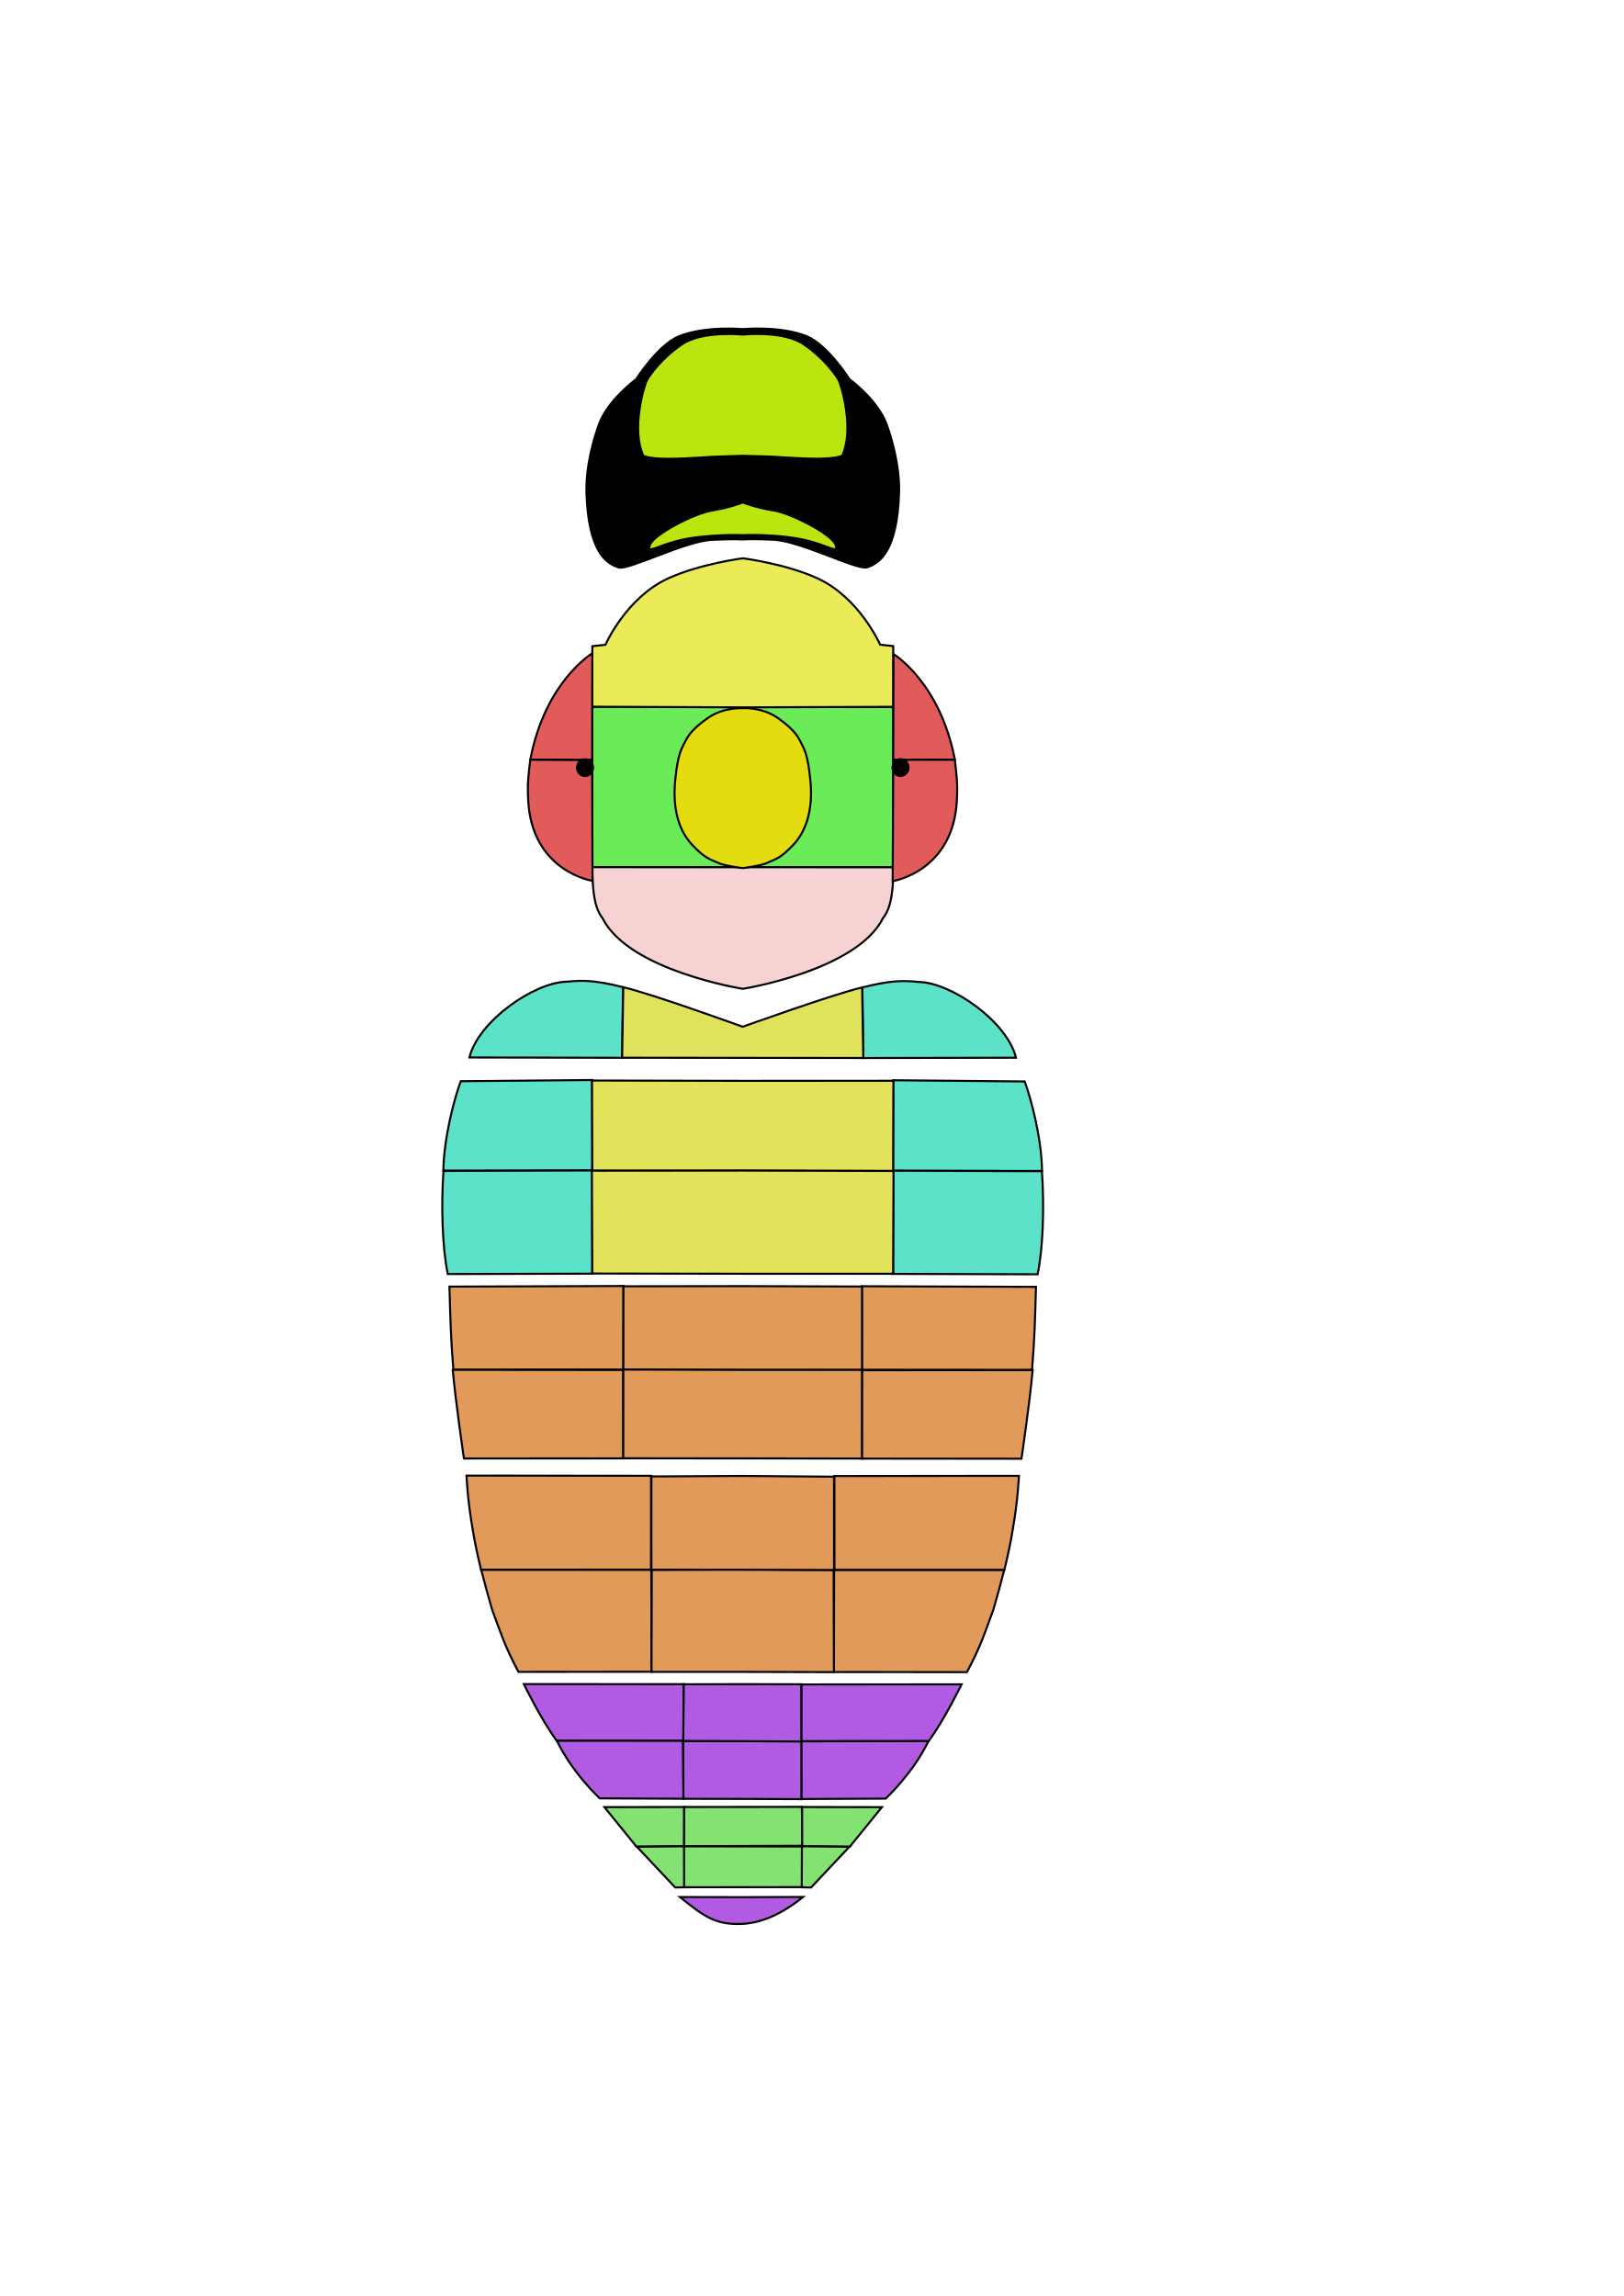
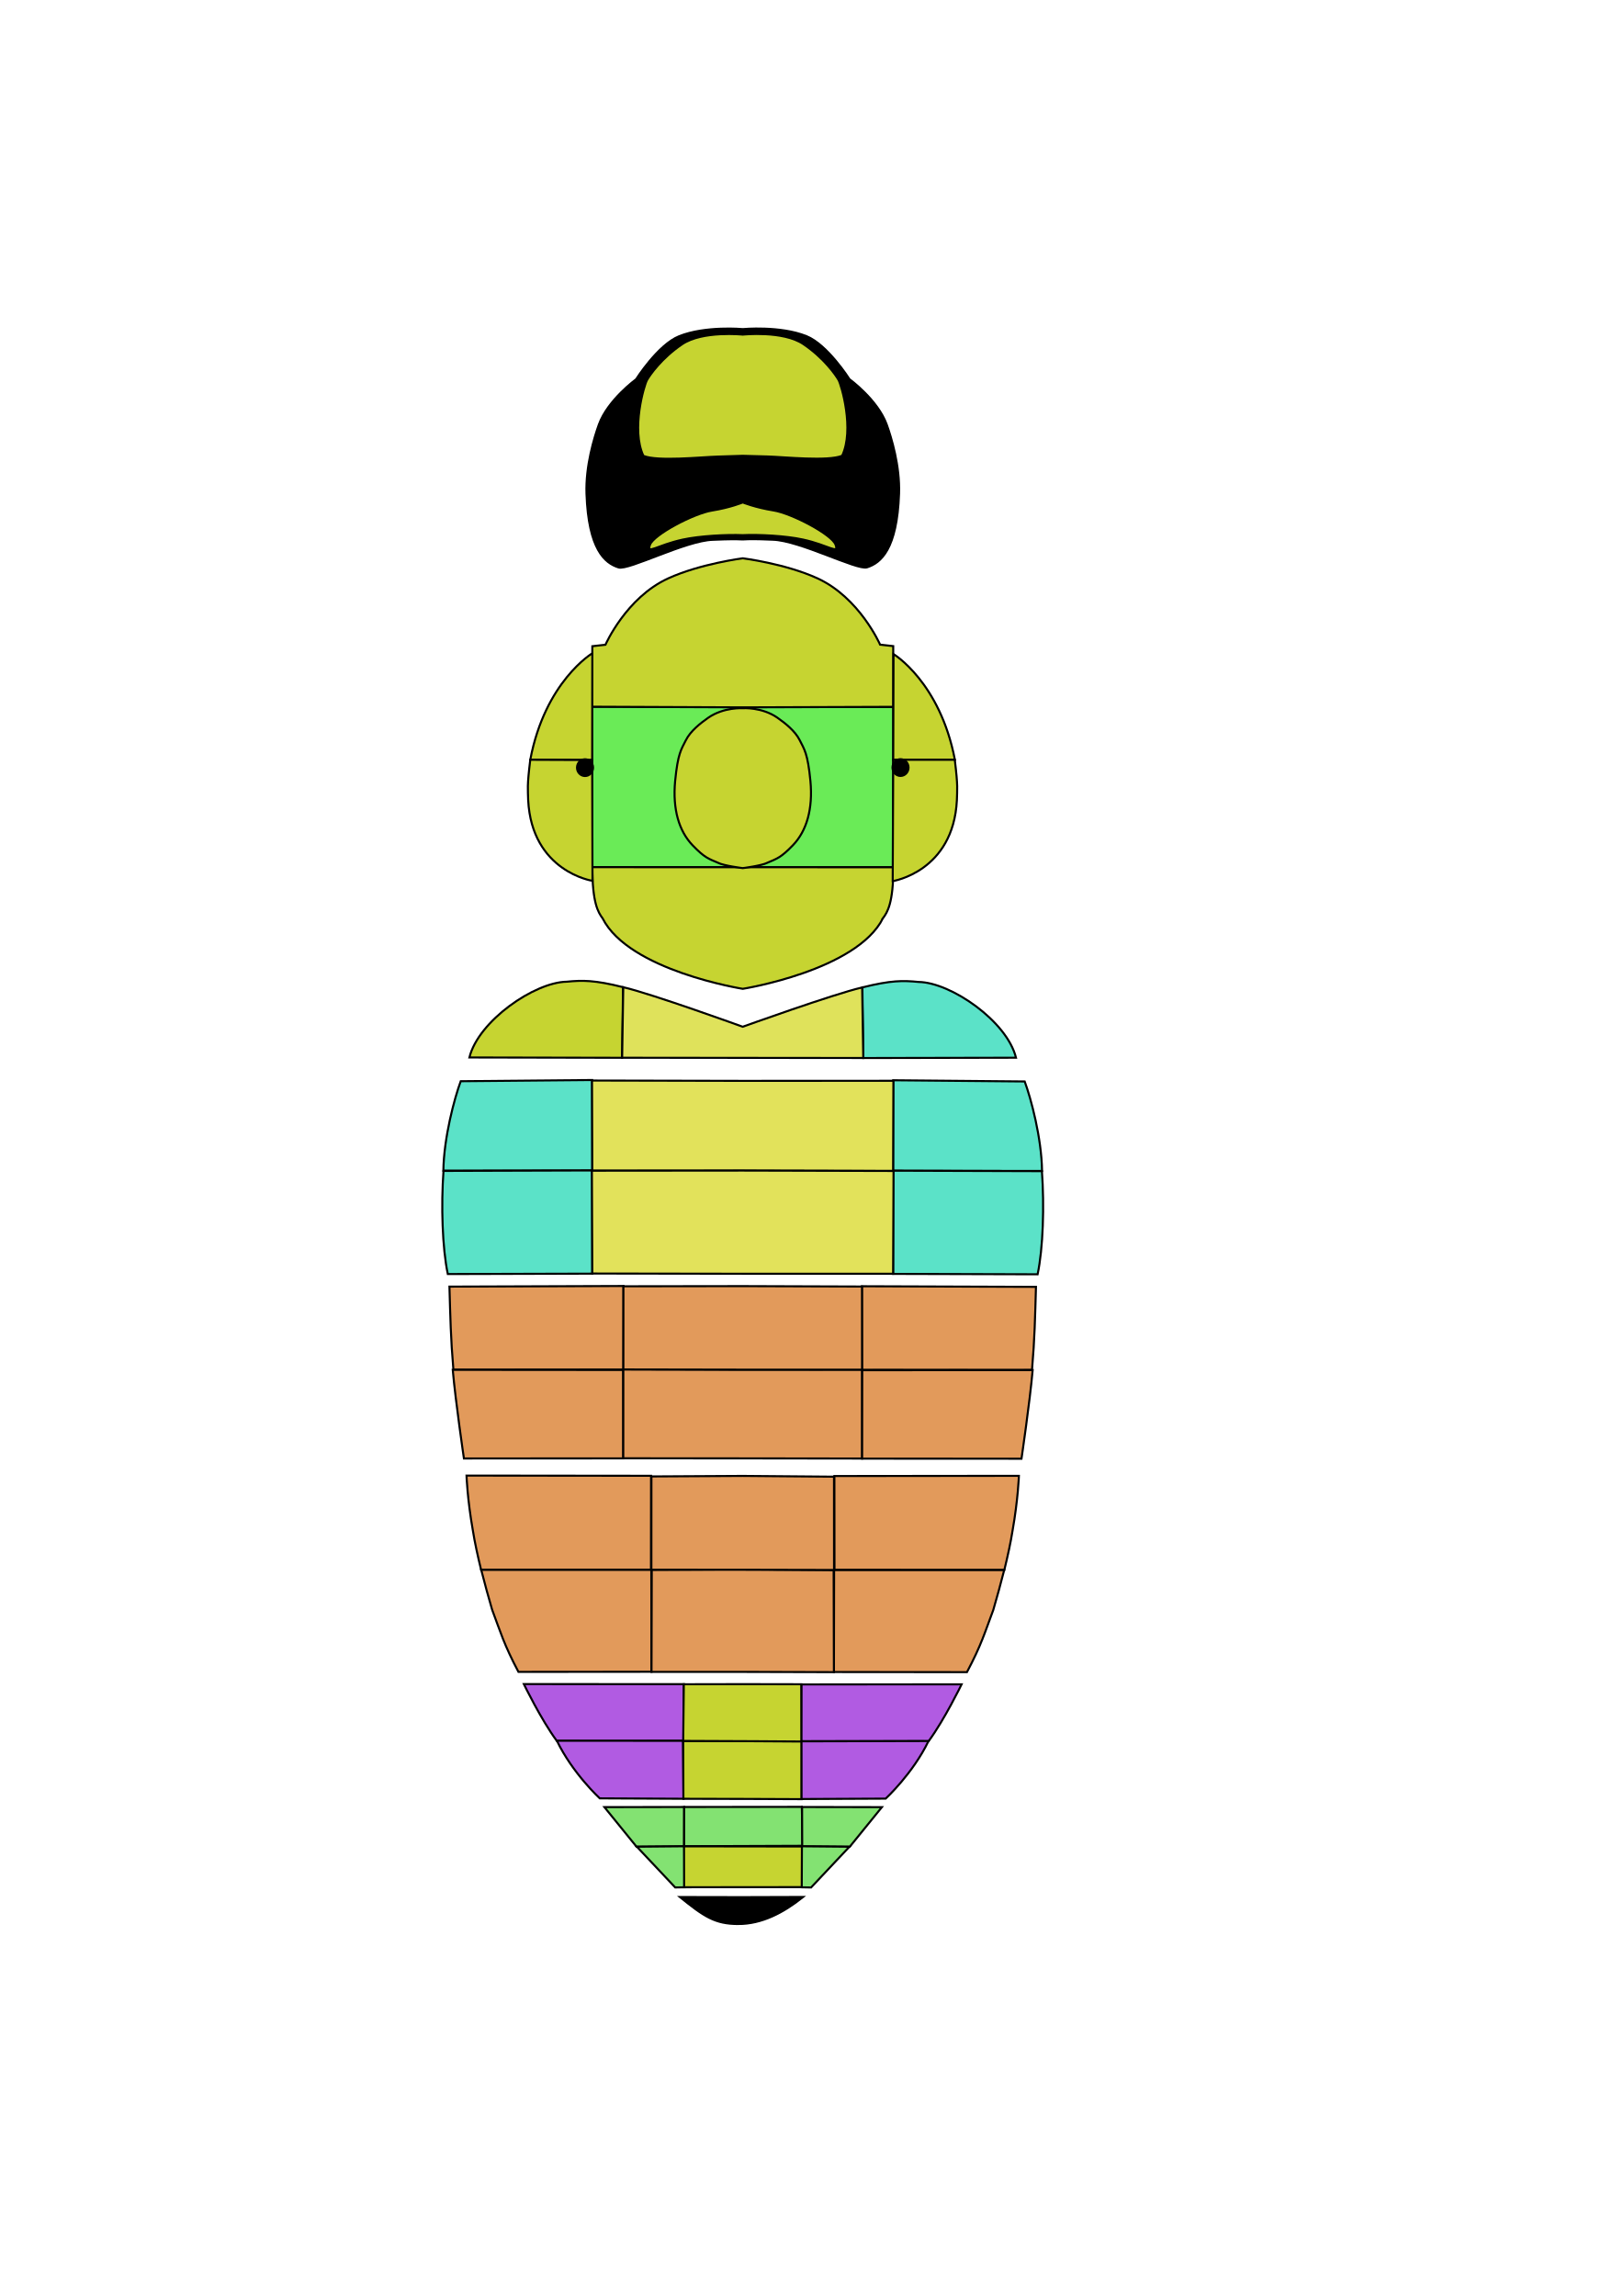
<svg xmlns="http://www.w3.org/2000/svg" width="210mm" height="297mm" viewBox="0 0 210 297" version="1.1" id="svg1">
  <defs id="defs1" />
  <g id="layer1">
-     <path id="T1_l" style="fill:#5be2c8;stroke:#000000;stroke-width:0.265;stroke-opacity:1;fill-opacity:1" d="m 80.58,127.695 c -3.701,-0.923 -5.236,-0.905 -7.274,-0.706 -4.188,0.064 -11.432,5.08 -12.597,9.801 l 19.748,0.041 z" />
+     <path id="T1_l" style="fill:#C6D431;stroke:#000000;stroke-width:0.265;stroke-opacity:1;fill-opacity:1" d="m 80.58,127.695 c -3.701,-0.923 -5.236,-0.905 -7.274,-0.706 -4.188,0.064 -11.432,5.08 -12.597,9.801 l 19.748,0.041 z" />
    <path id="T2_al" style="display:inline;fill:#5be2c8;fill-opacity:1;stroke:#000000;stroke-width:0.265;stroke-opacity:1" d="m 76.596,139.705 -17.01,0.156 c -0.809,2.2 -2.18,7.261 -2.245,11.578 l 19.266,-0.024 z" />
    <path id="T2_pl" style="display:inline;fill:#5be2c8;fill-opacity:1;stroke:#000000;stroke-width:0.265;stroke-opacity:1" d="m 76.608,164.753 -18.692,0.052 c -0.715,-3.386 -0.878,-8.85 -0.558,-13.341 l 19.246,-0.06 z" />
    <path id="T3_al" style="display:inline;fill:#e29a5b;fill-opacity:1;stroke:#000000;stroke-width:0.265;stroke-opacity:1" d="m 80.643,166.351 -22.515,0.08 c 0.114,3.932 0.163,6.673 0.511,10.749 l 21.989,-0.021 z" />
    <path id="T4_al" style="display:inline;fill:#e29a5b;fill-opacity:1;stroke:#000000;stroke-width:0.265;stroke-opacity:1" d="m 84.204,190.901 -23.869,-0.027 c 0,0 0.107,3.04 0.816,7.065 0.254,1.612 0.643,3.367 1.069,5.115 l 21.974,-0.012 z" />
    <path id="T4_pl" style="display:inline;fill:#e29a5b;fill-opacity:1;stroke:#000000;stroke-width:0.265;stroke-opacity:1" d="m 84.26,216.252 -17.207,0.015 c -1.877,-3.543 -2.295,-5.084 -3.404,-8.04 -0.473,-1.635 -0.97,-3.401 -1.413,-5.16 h 22 z" />
    <path id="T5_al" style="display:inline;fill:#b15be2;fill-opacity:1;stroke:#000000;stroke-width:0.265;stroke-opacity:1" d="m 88.45,217.857 -20.7,-0.014 c 0,0 2.214,4.576 4.27,7.362 l 16.438,-0.008 z" />
    <path id="T5_pl" style="display:inline;fill:#b15be2;fill-opacity:1;stroke:#000000;stroke-width:0.265;stroke-opacity:1" d="m 88.406,232.679 -10.838,-0.052 c 0,0 -3.519,-3.243 -5.544,-7.453 l 16.315,0.009 z" />
    <path id="scutum_lr" style="display:inline;fill:#6aeb57;fill-opacity:1;stroke:#000000;stroke-width:0.265;stroke-dasharray:none;stroke-opacity:1" d="m 115.54,112.188 -0.017,-20.732 -38.974,-0.043 0.059,20.762 z" />
-     <path id="propodeum" style="fill:#f7d2d2;fill-opacity:1;stroke:#000000;stroke-width:0.265;stroke-dasharray:none;stroke-opacity:1" d="m 114.203,118.769 c 0.566,-0.755 1.341,-1.958 1.338,-6.581 l -38.932,-0.013 c 0,4.623 0.755,5.852 1.321,6.606 3.426,6.801 18.137,9.129 18.137,9.129 0,0 14.711,-2.34 18.137,-9.141 z" />
-     <path id="pronotum" style="fill:#ebeb57;fill-opacity:1;stroke:#000000;stroke-width:0.265;stroke-dasharray:none;stroke-opacity:1" d="m 96.066,91.501 -19.516,-0.084 0.059,-7.827 1.698,-0.189 c 0,0 2.657,-6.09 8.114,-8.585 4.139,-1.893 9.646,-2.598 9.646,-2.598 0,0 5.507,0.693 9.646,2.586 5.457,2.495 8.114,8.585 8.114,8.585 l 1.698,0.189 2e-5,7.854 z" />
-     <path id="scutum_m" style="fill:#e5dc0f;fill-opacity:1;stroke:#000000;stroke-width:0.265;stroke-dasharray:none;stroke-opacity:1" d="m 99.265,111.594 c 1.22,-0.527 1.726,-0.636 3.286,-2.259 1.778,-1.85 2.602,-4.686 2.264,-8.302 -0.349,-3.612 -0.798,-4.109 -1.388,-5.292 -0.589,-1.184 -1.885,-2.205 -2.889,-2.905 -2.008,-1.4 -4.472,-1.223 -4.472,-1.223 0,0 -2.464,-0.165 -4.472,1.235 -1.004,0.7 -2.3,1.721 -2.889,2.905 -0.589,1.184 -1.038,1.68 -1.388,5.292 -0.338,3.616 0.486,6.452 2.264,8.302 1.56,1.623 2.065,1.733 3.286,2.259 0.727,0.386 3.199,0.69 3.199,0.69 0,0 2.472,-0.316 3.199,-0.702 z" />
+     <path id="propodeum" style="fill:#C6D431;fill-opacity:1;stroke:#000000;stroke-width:0.265;stroke-dasharray:none;stroke-opacity:1" d="m 114.203,118.769 c 0.566,-0.755 1.341,-1.958 1.338,-6.581 l -38.932,-0.013 c 0,4.623 0.755,5.852 1.321,6.606 3.426,6.801 18.137,9.129 18.137,9.129 0,0 14.711,-2.34 18.137,-9.141 z" />
+     <path id="pronotum" style="fill:#C6D431;fill-opacity:1;stroke:#000000;stroke-width:0.265;stroke-dasharray:none;stroke-opacity:1" d="m 96.066,91.501 -19.516,-0.084 0.059,-7.827 1.698,-0.189 c 0,0 2.657,-6.09 8.114,-8.585 4.139,-1.893 9.646,-2.598 9.646,-2.598 0,0 5.507,0.693 9.646,2.586 5.457,2.495 8.114,8.585 8.114,8.585 l 1.698,0.189 2e-5,7.854 z" />
+     <path id="scutum_m" style="fill:#C6D431;fill-opacity:1;stroke:#000000;stroke-width:0.265;stroke-dasharray:none;stroke-opacity:1" d="m 99.265,111.594 c 1.22,-0.527 1.726,-0.636 3.286,-2.259 1.778,-1.85 2.602,-4.686 2.264,-8.302 -0.349,-3.612 -0.798,-4.109 -1.388,-5.292 -0.589,-1.184 -1.885,-2.205 -2.889,-2.905 -2.008,-1.4 -4.472,-1.223 -4.472,-1.223 0,0 -2.464,-0.165 -4.472,1.235 -1.004,0.7 -2.3,1.721 -2.889,2.905 -0.589,1.184 -1.038,1.68 -1.388,5.292 -0.338,3.616 0.486,6.452 2.264,8.302 1.56,1.623 2.065,1.733 3.286,2.259 0.727,0.386 3.199,0.69 3.199,0.69 0,0 2.472,-0.316 3.199,-0.702 z" />
    <path id="head" style="fill:#000000;stroke:#000000;stroke-width:0.265;stroke-opacity:1;fill-opacity:1" d="m 99.937,69.814 c 3.496,0.095 10.897,3.977 12.19,3.575 1.808,-0.563 3.898,-2.358 4.151,-9.529 0.127,-3.588 -0.983,-7.247 -1.604,-8.963 -1.152,-3.182 -4.812,-5.849 -4.812,-5.849 0,0 -2.827,-4.468 -5.566,-5.566 -3.414,-1.369 -8.23,-0.91 -8.23,-0.91 0,0 -4.816,-0.447 -8.23,0.922 -2.74,1.098 -5.566,5.566 -5.566,5.566 0,0 -3.66,2.667 -4.812,5.849 -0.621,1.716 -1.731,5.375 -1.604,8.963 0.253,7.171 2.343,8.966 4.151,9.529 1.293,0.402 8.694,-3.48 12.19,-3.575 2.4,-0.098 2.883,-0.083 3.871,-0.045 0.989,-0.05 1.471,-0.065 3.871,0.033 z" />
-     <path id="face" style="fill:#bbe50f;stroke:#000000;stroke-width:0.265;stroke-opacity:1;fill-opacity:1" d="m 103.919,44.519 c 2.642,1.793 4.151,3.963 4.529,4.623 0.377,0.66 2.076,6.416 0.472,9.812 -1.837,0.761 -7.473,0.159 -9.66,0.094 l -3.194,-0.088 -3.194,0.1 c -2.187,0.064 -7.823,0.667 -9.66,-0.094 -1.604,-3.396 0.094,-9.152 0.472,-9.812 0.377,-0.66 1.887,-2.83 4.529,-4.623 2.642,-1.793 7.853,-1.247 7.853,-1.247 0,0 5.211,-0.558 7.853,1.235 z" />
-     <path id="vertex" style="fill:#bbe50f;stroke:#000000;stroke-width:0.265;stroke-opacity:1;fill-opacity:1" d="m 103.819,69.787 c 3.356,0.73 4.723,1.998 4.251,0.677 -0.472,-1.321 -5.661,-4.057 -8.019,-4.434 -2.359,-0.377 -3.985,-1.038 -3.985,-1.038 0,0 -1.626,0.672 -3.985,1.049 -2.359,0.377 -7.548,3.113 -8.019,4.434 -0.472,1.321 0.895,0.052 4.251,-0.677 2.17,-0.472 5.661,-0.66 7.753,-0.572 2.092,-0.1 5.583,0.088 7.753,0.56 z" />
-     <path id="mesosoma_al" style="fill:#e25b5b;fill-opacity:1;stroke:#000000;stroke-width:0.265;stroke-dasharray:none;stroke-opacity:1" d="m 76.605,84.507 c 0,0 -6.114,3.656 -8.023,13.77 l 8.004,0.031 z" />
-     <path id="mesosoma_ar" style="fill:#e25b5b;fill-opacity:1;stroke:#000000;stroke-width:0.265;stroke-dasharray:none;stroke-opacity:1" d="m 115.563,84.61 c 0,0 6.017,3.629 7.938,13.674 l -7.977,0.012 z" />
-     <path id="mesosoma_pl" style="fill:#e25b5b;fill-opacity:1;stroke:#000000;stroke-width:0.265;stroke-opacity:1" d="m 76.629,113.942 c 0,0 -7.854,-1.189 -8.32,-10.455 -0.027,-1.391 -0.165,-1.698 0.273,-5.205 l 8.004,0.035 z" />
-     <path id="mesosoma_pr" style="fill:#e25b5b;fill-opacity:1;stroke:#000000;stroke-width:0.265;stroke-opacity:1" d="m 115.456,113.979 c 0,0 7.836,-1.207 8.302,-10.472 0.027,-1.391 0.165,-1.698 -0.272,-5.223 l -7.961,9.83e-4 z" />
+     <path id="face" style="fill:#C6D431;stroke:#000000;stroke-width:0.265;stroke-opacity:1;fill-opacity:1" d="m 103.919,44.519 c 2.642,1.793 4.151,3.963 4.529,4.623 0.377,0.66 2.076,6.416 0.472,9.812 -1.837,0.761 -7.473,0.159 -9.66,0.094 l -3.194,-0.088 -3.194,0.1 c -2.187,0.064 -7.823,0.667 -9.66,-0.094 -1.604,-3.396 0.094,-9.152 0.472,-9.812 0.377,-0.66 1.887,-2.83 4.529,-4.623 2.642,-1.793 7.853,-1.247 7.853,-1.247 0,0 5.211,-0.558 7.853,1.235 z" />
+     <path id="vertex" style="fill:#C6D431;stroke:#000000;stroke-width:0.265;stroke-opacity:1;fill-opacity:1" d="m 103.819,69.787 c 3.356,0.73 4.723,1.998 4.251,0.677 -0.472,-1.321 -5.661,-4.057 -8.019,-4.434 -2.359,-0.377 -3.985,-1.038 -3.985,-1.038 0,0 -1.626,0.672 -3.985,1.049 -2.359,0.377 -7.548,3.113 -8.019,4.434 -0.472,1.321 0.895,0.052 4.251,-0.677 2.17,-0.472 5.661,-0.66 7.753,-0.572 2.092,-0.1 5.583,0.088 7.753,0.56 z" />
+     <path id="mesosoma_al" style="fill:#C6D431;fill-opacity:1;stroke:#000000;stroke-width:0.265;stroke-dasharray:none;stroke-opacity:1" d="m 76.605,84.507 c 0,0 -6.114,3.656 -8.023,13.77 l 8.004,0.031 z" />
+     <path id="mesosoma_ar" style="fill:#C6D431;fill-opacity:1;stroke:#000000;stroke-width:0.265;stroke-dasharray:none;stroke-opacity:1" d="m 115.563,84.61 c 0,0 6.017,3.629 7.938,13.674 l -7.977,0.012 z" />
+     <path id="mesosoma_pl" style="fill:#C6D431;fill-opacity:1;stroke:#000000;stroke-width:0.265;stroke-opacity:1" d="m 76.629,113.942 c 0,0 -7.854,-1.189 -8.32,-10.455 -0.027,-1.391 -0.165,-1.698 0.273,-5.205 l 8.004,0.035 z" />
+     <path id="mesosoma_pr" style="fill:#C6D431;fill-opacity:1;stroke:#000000;stroke-width:0.265;stroke-opacity:1" d="m 115.456,113.979 c 0,0 7.836,-1.207 8.302,-10.472 0.027,-1.391 0.165,-1.698 -0.272,-5.223 l -7.961,9.83e-4 z" />
    <path id="T3_pl" style="display:inline;fill:#e29a5b;fill-opacity:1;stroke:#000000;stroke-width:0.265;stroke-opacity:1" d="M 80.597,177.213 58.555,177.195 c 0.362,4.104 1.446,11.466 1.446,11.466 l 20.61,-0.011 z" />
-     <path id="T7" style="fill:#b15be2;fill-opacity:1;stroke:#000000;stroke-width:0.265;stroke-opacity:1" d="m 95.486,248.883 c -3.042,0.002 -4.444,-0.987 -7.553,-3.492 l 7.968,0.016 7.977,-0.025 c -2.589,2.061 -5.351,3.499 -8.393,3.502 z" />
+     <path id="T7" style="fill:#000000;fill-opacity:1;stroke:#000000;stroke-width:0.265;stroke-opacity:1" d="m 95.486,248.883 c -3.042,0.002 -4.444,-0.987 -7.553,-3.492 l 7.968,0.016 7.977,-0.025 c -2.589,2.061 -5.351,3.499 -8.393,3.502 z" />
    <path id="T1_r" style="display:inline;fill:#5be2c8;fill-opacity:1;stroke:#000000;stroke-width:0.265;stroke-opacity:1" d="m 111.534,127.727 c 3.701,-0.923 5.236,-0.905 7.274,-0.706 4.188,0.064 11.432,5.08 12.597,9.801 l -19.748,0.041 z" />
    <path id="T2_ar" style="display:inline;fill:#5be2c8;fill-opacity:1;stroke:#000000;stroke-width:0.265;stroke-opacity:1" d="m 115.518,139.737 17.01,0.156 c 0.809,2.2 2.18,7.261 2.245,11.578 l -19.266,-0.024 z" />
    <path id="T2_pr" style="display:inline;fill:#5be2c8;fill-opacity:1;stroke:#000000;stroke-width:0.265;stroke-opacity:1" d="m 115.507,164.785 18.692,0.052 c 0.715,-3.386 0.878,-8.85 0.558,-13.341 l -19.246,-0.06 z" />
    <path id="T3_ar" style="display:inline;fill:#e29a5b;fill-opacity:1;stroke:#000000;stroke-width:0.265;stroke-opacity:1" d="m 111.471,166.383 22.515,0.08 c -0.114,3.932 -0.163,6.673 -0.511,10.749 l -21.989,-0.021 z" />
    <path id="T4_ar" style="display:inline;fill:#e29a5b;fill-opacity:1;stroke:#000000;stroke-width:0.265;stroke-opacity:1" d="m 107.91,190.933 23.869,-0.027 c 0,0 -0.107,3.04 -0.816,7.065 -0.254,1.612 -0.643,3.367 -1.069,5.115 l -21.974,-0.012 z" />
    <path id="T4_pr" style="display:inline;fill:#e29a5b;fill-opacity:1;stroke:#000000;stroke-width:0.265;stroke-opacity:1" d="m 107.854,216.284 17.207,0.015 c 1.877,-3.543 2.295,-5.084 3.404,-8.04 0.473,-1.635 0.97,-3.401 1.413,-5.16 h -22 z" />
    <path id="T1_m" style="display:inline;fill:#dfe25b;fill-opacity:1;stroke:#000000;stroke-width:0.265;stroke-opacity:1" d="m 111.65,136.857 -0.145,-9.126 c -3.752,0.875 -15.448,5.085 -15.448,5.085 0,0 -11.696,-4.242 -15.448,-5.117 l -0.145,9.126 15.593,0.017 z" />
    <path id="T2_am" style="display:inline;fill:#e2e25b;fill-opacity:1;stroke:#000000;stroke-width:0.265;stroke-dasharray:none;stroke-opacity:1" d="m 115.509,151.472 0.039,-11.667 -19.491,0.01 -19.491,-0.042 0.039,11.667 19.452,-0.008 z" />
    <path id="T3_pm" style="display:inline;fill:#e29a5b;fill-opacity:1;stroke:#000000;stroke-width:0.265;stroke-dasharray:none;stroke-opacity:1" d="m 111.504,188.67 -0.008,-11.504 -15.439,0.007 -15.439,-0.039 -0.008,11.504 15.447,0.011 z" />
    <path id="T3_am" style="display:inline;fill:#e29a5b;fill-opacity:1;stroke:#000000;stroke-width:0.265;stroke-dasharray:none;stroke-opacity:1" d="m 111.492,177.178 -0.008,-10.758 -15.427,-0.053 -15.427,0.021 -0.008,10.758 15.434,0.028 z" />
    <path id="T4_pm" style="display:inline;fill:#e29a5b;fill-opacity:1;stroke:#000000;stroke-width:0.265;stroke-dasharray:none;stroke-opacity:1" d="m 107.853,216.299 -0.034,-13.205 -11.762,-0.094 -11.762,0.062 -0.034,13.205 11.796,0.001 z" />
    <path id="T4_am" style="display:inline;fill:#e29a5b;fill-opacity:1;stroke:#000000;stroke-width:0.265;stroke-dasharray:none;stroke-opacity:1" d="m 107.87,203.084 -0.005,-12.067 -11.807,-0.1 -11.807,0.068 -0.005,12.067 11.812,0.006 z" />
    <path id="T2_pm" style="display:inline;fill:#e2e25b;fill-opacity:1;stroke:#000000;stroke-width:0.265;stroke-opacity:1" d="m 115.509,164.769 0.057,-13.299 -19.508,-0.05 -19.508,0.018 0.057,13.299 19.451,0.029 z" />
    <path id="T3_pr" style="display:inline;fill:#e29a5b;fill-opacity:1;stroke:#000000;stroke-width:0.265;stroke-opacity:1" d="m 111.517,177.245 22.042,-0.018 c -0.362,4.104 -1.446,11.466 -1.446,11.466 l -20.61,-0.011 z" />
-     <path id="T5_pm" style="fill:#b15be2;fill-opacity:1;stroke:#000000;stroke-width:0.265;stroke-dasharray:none;stroke-opacity:1" d="m 103.692,225.175 c -4.995,0 -14.117,0.029 -15.326,0.029 l 0.02,7.478 c 5.06,-0.009 12.769,0.046 15.299,0.048 z" />
-     <path id="T5_am" style="fill:#b15be2;fill-opacity:1;stroke:#000000;stroke-width:0.265;stroke-dasharray:none;stroke-opacity:1" d="m 103.654,217.867 -7.607,-0.014 -7.607,0.015 -0.079,7.327 c 5.357,0 14.053,0.081 15.324,0.081 z" />
+     <path id="T5_pm" style="fill:#C6D431;fill-opacity:1;stroke:#000000;stroke-width:0.265;stroke-dasharray:none;stroke-opacity:1" d="m 103.692,225.175 c -4.995,0 -14.117,0.029 -15.326,0.029 l 0.02,7.478 c 5.06,-0.009 12.769,0.046 15.299,0.048 z" />
+     <path id="T5_am" style="fill:#C6D431;fill-opacity:1;stroke:#000000;stroke-width:0.265;stroke-dasharray:none;stroke-opacity:1" d="m 103.654,217.867 -7.607,-0.014 -7.607,0.015 -0.079,7.327 c 5.357,0 14.053,0.081 15.324,0.081 z" />
    <path id="T6_al" style="display:inline;fill:#83e272;fill-opacity:1;stroke:#000000;stroke-width:0.265;stroke-opacity:1" d="m 88.494,233.744 -10.324,0.017 4.153,5.12 6.154,-0.05 z" />
    <path id="T6_pl" style="display:inline;fill:#83e272;fill-opacity:1;stroke:#000000;stroke-width:0.265;stroke-opacity:1" d="m 88.512,238.826 -6.143,0.057 4.96,5.27 1.209,-0.024 z" />
    <path id="T6_am" style="display:inline;fill:#83e272;fill-opacity:1;stroke:#000000;stroke-width:0.265;stroke-opacity:1" d="m 103.704,233.727 -15.219,0.017 c 0,1.771 -5.98e-4,4.198 -5.98e-4,5.078 l 15.319,-0.058 z" />
-     <path id="T6_pm" style="fill:#83e272;fill-opacity:1;stroke:#000000;stroke-width:0.265;stroke-opacity:1" d="m 103.821,238.856 -15.353,-0.022 0.011,5.291 15.359,-0.016 z" />
+     <path id="T6_pm" style="fill:#C6D431;fill-opacity:1;stroke:#000000;stroke-width:0.265;stroke-opacity:1" d="m 103.821,238.856 -15.353,-0.022 0.011,5.291 15.359,-0.016 z" />
    <path id="T6_ar" style="display:inline;fill:#83e272;fill-opacity:1;stroke:#000000;stroke-width:0.265;stroke-opacity:1" d="m 103.735,233.746 10.324,0.017 -4.153,5.12 -6.154,-0.05 z" />
    <path id="T6_pr" style="display:inline;fill:#83e272;fill-opacity:1;stroke:#000000;stroke-width:0.265;stroke-opacity:1" d="m 103.717,238.829 6.143,0.057 -4.96,5.27 -1.209,-0.024 z" />
    <path id="T5_al" style="display:inline;fill:#b15be2;fill-opacity:1;stroke:#000000;stroke-width:0.265;stroke-opacity:1" d="m 103.667,217.891 20.7,-0.014 c 0,0 -2.214,4.576 -4.27,7.362 l -16.438,-0.008 z" />
    <path id="T5_pl" style="display:inline;fill:#b15be2;fill-opacity:1;stroke:#000000;stroke-width:0.265;stroke-opacity:1" d="m 103.669,232.713 10.879,-0.052 c 0,0 3.519,-3.243 5.544,-7.453 l -16.431,0.042 z" />
  </g>
  <g id="layer2">
    <ellipse style="fill:#000000;fill-opacity:1;stroke:#000000;stroke-width:0.265;stroke-dasharray:none;stroke-opacity:1" id="tegula_l" cx="75.665" cy="99.299" rx="1.038" ry="1.085" />
    <ellipse style="fill:#000000;fill-opacity:1;stroke:#000000;stroke-width:0.265;stroke-dasharray:none;stroke-opacity:1" id="tegula_r" cx="-116.467" cy="99.287" rx="1.038" ry="1.085" transform="scale(-1,1)" />
  </g>
</svg>
